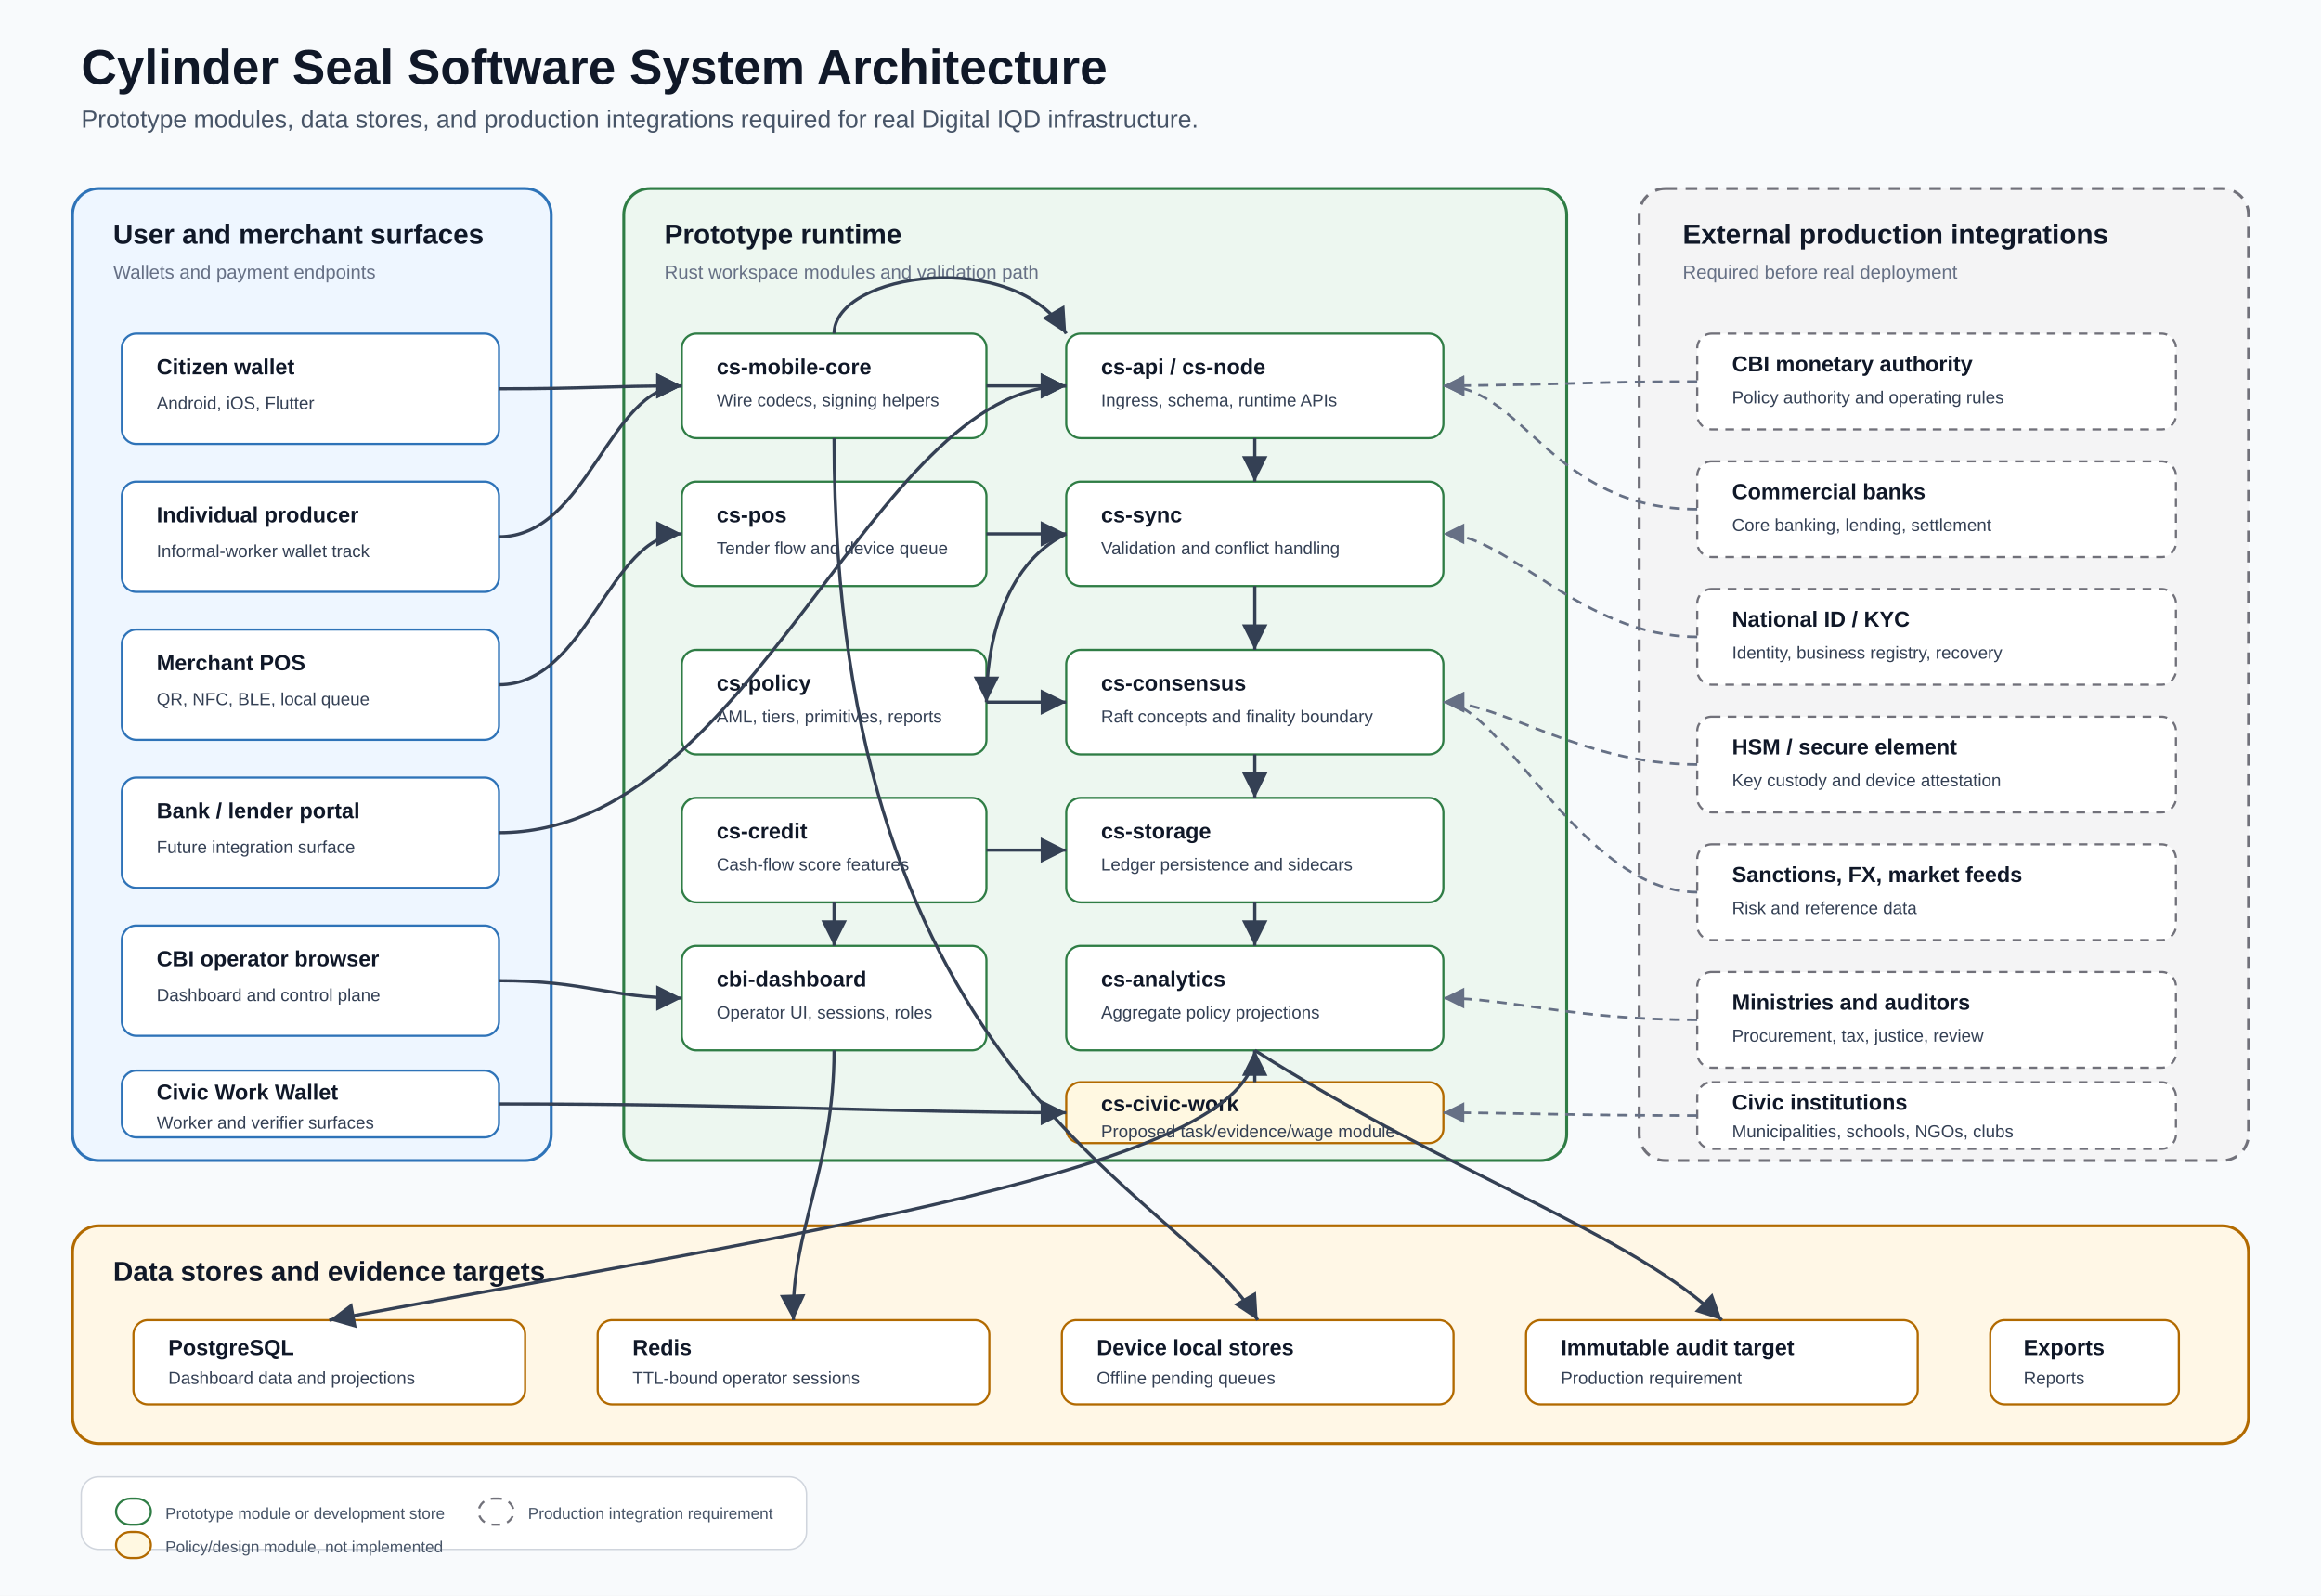
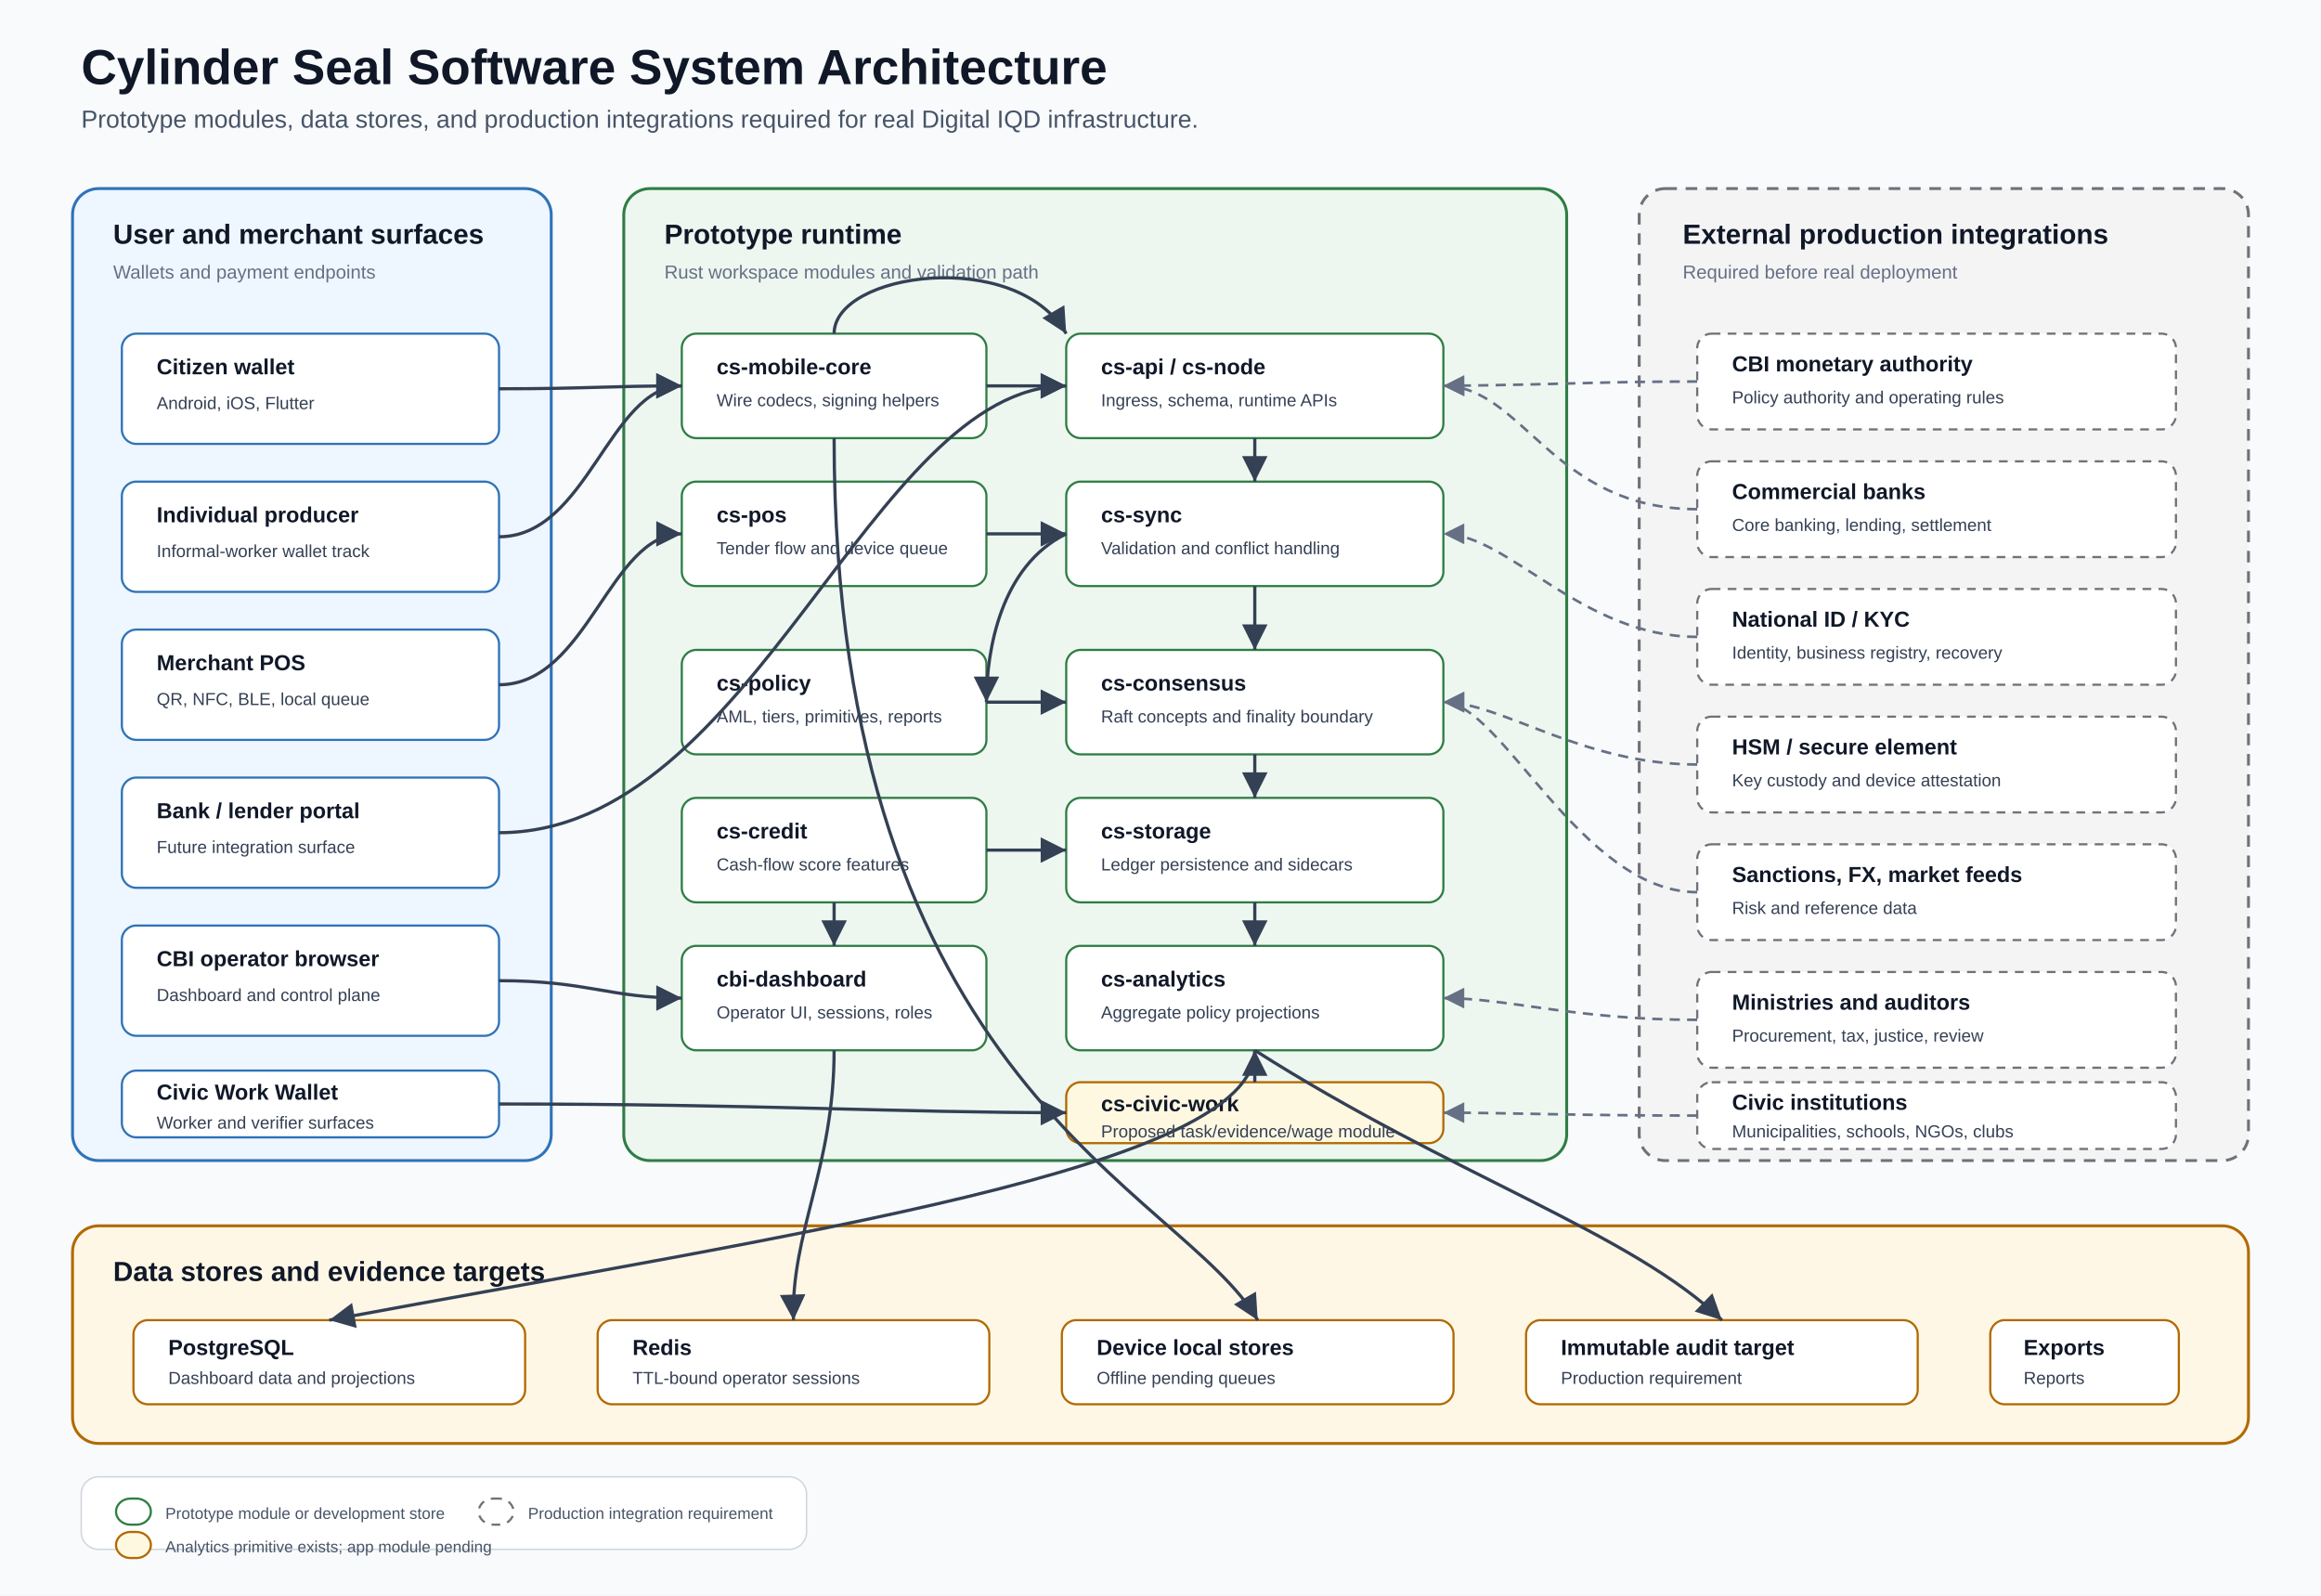
<svg xmlns="http://www.w3.org/2000/svg" width="1600" height="1100" viewBox="0 0 1600 1100" role="img" aria-labelledby="title desc">
  <defs>
    <marker id="arrow" markerWidth="12" markerHeight="12" refX="10" refY="6" orient="auto" markerUnits="strokeWidth">
      <path d="M2,2 L10,6 L2,10 Z" fill="#344054" />
    </marker>
    <marker id="arrow-soft" markerWidth="12" markerHeight="12" refX="10" refY="6" orient="auto" markerUnits="strokeWidth">
      <path d="M2,2 L10,6 L2,10 Z" fill="#667085" />
    </marker>
    <style>
      .bg { fill: #f8fafc; }
      .title { font: 700 34px Arial, sans-serif; fill: #101828; }
      .subtitle { font: 400 17px Arial, sans-serif; fill: #475467; }
      .zone-title { font: 700 19px Arial, sans-serif; fill: #101828; }
      .zone-note { font: 400 13px Arial, sans-serif; fill: #667085; }
      .box-title { font: 700 15px Arial, sans-serif; fill: #101828; }
      .box-text { font: 400 12px Arial, sans-serif; fill: #344054; }
      .small { font: 400 11px Arial, sans-serif; fill: #475467; }
      .zone { stroke-width: 2; rx: 18; }
      .user-zone { fill: #eef6ff; stroke: #2e73b8; }
      .runtime-zone { fill: #edf7f0; stroke: #2f7d45; }
      .store-zone { fill: #fff7e6; stroke: #b26a00; }
      .external-zone { fill: #f4f4f5; stroke: #71717a; stroke-dasharray: 8 6; }
      .box { stroke-width: 1.5; rx: 10; }
      .user { fill: #ffffff; stroke: #2e73b8; }
      .runtime { fill: #ffffff; stroke: #2f7d45; }
      .partial { fill: #fff8e1; stroke: #b26a00; }
      .store { fill: #ffffff; stroke: #b26a00; }
      .external { fill: #ffffff; stroke: #71717a; stroke-dasharray: 6 5; }
      .arrow { stroke: #344054; stroke-width: 2.2; fill: none; marker-end: url(#arrow); }
      .arrow-soft { stroke: #667085; stroke-width: 1.8; fill: none; marker-end: url(#arrow-soft); stroke-dasharray: 7 5; }
      .legend { fill: #ffffff; stroke: #d0d5dd; rx: 12; }
    </style>
  </defs>
  <rect class="bg" width="1600" height="1100" />
  <text class="title" x="56" y="58">Cylinder Seal Software System Architecture</text>
  <text class="subtitle" x="56" y="88">Prototype modules, data stores, and production integrations required for real Digital IQD infrastructure.</text>
  <rect class="zone user-zone" x="50" y="130" width="330" height="670" />
  <text class="zone-title" x="78" y="168">User and merchant surfaces</text>
  <text class="zone-note" x="78" y="192">Wallets and payment endpoints</text>
  <rect class="box user" x="84" y="230" width="260" height="76" />
  <text class="box-title" x="108" y="258">Citizen wallet</text>
  <text class="box-text" x="108" y="282">Android, iOS, Flutter</text>
  <rect class="box user" x="84" y="332" width="260" height="76" />
  <text class="box-title" x="108" y="360">Individual producer</text>
  <text class="box-text" x="108" y="384">Informal-worker wallet track</text>
  <rect class="box user" x="84" y="434" width="260" height="76" />
  <text class="box-title" x="108" y="462">Merchant POS</text>
  <text class="box-text" x="108" y="486">QR, NFC, BLE, local queue</text>
  <rect class="box user" x="84" y="536" width="260" height="76" />
  <text class="box-title" x="108" y="564">Bank / lender portal</text>
  <text class="box-text" x="108" y="588">Future integration surface</text>
  <rect class="box user" x="84" y="638" width="260" height="76" />
  <text class="box-title" x="108" y="666">CBI operator browser</text>
  <text class="box-text" x="108" y="690">Dashboard and control plane</text>
  <rect class="box user" x="84" y="738" width="260" height="46" />
  <text class="box-title" x="108" y="758">Civic Work Wallet</text>
  <text class="box-text" x="108" y="778">Worker and verifier surfaces</text>
  <rect class="zone runtime-zone" x="430" y="130" width="650" height="670" />
  <text class="zone-title" x="458" y="168">Prototype runtime</text>
  <text class="zone-note" x="458" y="192">Rust workspace modules and validation path</text>
  <rect class="box runtime" x="470" y="230" width="210" height="72" />
  <text class="box-title" x="494" y="258">cs-mobile-core</text>
  <text class="box-text" x="494" y="280">Wire codecs, signing helpers</text>
  <rect class="box runtime" x="470" y="332" width="210" height="72" />
  <text class="box-title" x="494" y="360">cs-pos</text>
  <text class="box-text" x="494" y="382">Tender flow and device queue</text>
  <rect class="box runtime" x="735" y="230" width="260" height="72" />
  <text class="box-title" x="759" y="258">cs-api / cs-node</text>
  <text class="box-text" x="759" y="280">Ingress, schema, runtime APIs</text>
  <rect class="box runtime" x="735" y="332" width="260" height="72" />
  <text class="box-title" x="759" y="360">cs-sync</text>
  <text class="box-text" x="759" y="382">Validation and conflict handling</text>
  <rect class="box runtime" x="470" y="448" width="210" height="72" />
  <text class="box-title" x="494" y="476">cs-policy</text>
  <text class="box-text" x="494" y="498">AML, tiers, primitives, reports</text>
  <rect class="box runtime" x="735" y="448" width="260" height="72" />
  <text class="box-title" x="759" y="476">cs-consensus</text>
  <text class="box-text" x="759" y="498">Raft concepts and finality boundary</text>
  <rect class="box runtime" x="470" y="550" width="210" height="72" />
  <text class="box-title" x="494" y="578">cs-credit</text>
  <text class="box-text" x="494" y="600">Cash-flow score features</text>
  <rect class="box runtime" x="735" y="550" width="260" height="72" />
  <text class="box-title" x="759" y="578">cs-storage</text>
  <text class="box-text" x="759" y="600">Ledger persistence and sidecars</text>
  <rect class="box runtime" x="470" y="652" width="210" height="72" />
  <text class="box-title" x="494" y="680">cbi-dashboard</text>
  <text class="box-text" x="494" y="702">Operator UI, sessions, roles</text>
  <rect class="box runtime" x="735" y="652" width="260" height="72" />
  <text class="box-title" x="759" y="680">cs-analytics</text>
  <text class="box-text" x="759" y="702">Aggregate policy projections</text>
  <rect class="box partial" x="735" y="746" width="260" height="42" />
  <text class="box-title" x="759" y="766">cs-civic-work</text>
  <text class="box-text" x="759" y="784">Proposed task/evidence/wage module</text>
  <rect class="zone external-zone" x="1130" y="130" width="420" height="670" />
  <text class="zone-title" x="1160" y="168">External production integrations</text>
  <text class="zone-note" x="1160" y="192">Required before real deployment</text>
  <rect class="box external" x="1170" y="230" width="330" height="66" />
  <text class="box-title" x="1194" y="256">CBI monetary authority</text>
  <text class="box-text" x="1194" y="278">Policy authority and operating rules</text>
  <rect class="box external" x="1170" y="318" width="330" height="66" />
  <text class="box-title" x="1194" y="344">Commercial banks</text>
  <text class="box-text" x="1194" y="366">Core banking, lending, settlement</text>
  <rect class="box external" x="1170" y="406" width="330" height="66" />
  <text class="box-title" x="1194" y="432">National ID / KYC</text>
  <text class="box-text" x="1194" y="454">Identity, business registry, recovery</text>
  <rect class="box external" x="1170" y="494" width="330" height="66" />
  <text class="box-title" x="1194" y="520">HSM / secure element</text>
  <text class="box-text" x="1194" y="542">Key custody and device attestation</text>
  <rect class="box external" x="1170" y="582" width="330" height="66" />
  <text class="box-title" x="1194" y="608">Sanctions, FX, market feeds</text>
  <text class="box-text" x="1194" y="630">Risk and reference data</text>
  <rect class="box external" x="1170" y="670" width="330" height="66" />
  <text class="box-title" x="1194" y="696">Ministries and auditors</text>
  <text class="box-text" x="1194" y="718">Procurement, tax, justice, review</text>
  <rect class="box external" x="1170" y="746" width="330" height="46" />
  <text class="box-title" x="1194" y="765">Civic institutions</text>
  <text class="box-text" x="1194" y="784">Municipalities, schools, NGOs, clubs</text>
  <rect class="zone store-zone" x="50" y="845" width="1500" height="150" />
  <text class="zone-title" x="78" y="883">Data stores and evidence targets</text>
  <rect class="box store" x="92" y="910" width="270" height="58" />
  <text class="box-title" x="116" y="934">PostgreSQL</text>
  <text class="box-text" x="116" y="954">Dashboard data and projections</text>
  <rect class="box store" x="412" y="910" width="270" height="58" />
  <text class="box-title" x="436" y="934">Redis</text>
  <text class="box-text" x="436" y="954">TTL-bound operator sessions</text>
  <rect class="box store" x="732" y="910" width="270" height="58" />
  <text class="box-title" x="756" y="934">Device local stores</text>
  <text class="box-text" x="756" y="954">Offline pending queues</text>
  <rect class="box store" x="1052" y="910" width="270" height="58" />
  <text class="box-title" x="1076" y="934">Immutable audit target</text>
  <text class="box-text" x="1076" y="954">Production requirement</text>
  <rect class="box store" x="1372" y="910" width="130" height="58" />
  <text class="box-title" x="1395" y="934">Exports</text>
  <text class="box-text" x="1395" y="954">Reports</text>
  <path class="arrow" d="M344 268 C405 268 420 266 470 266" />
  <path class="arrow" d="M344 370 C405 370 420 266 470 266" />
  <path class="arrow" d="M344 472 C405 472 420 368 470 368" />
  <path class="arrow" d="M344 574 C520 574 600 266 735 266" />
  <path class="arrow" d="M344 676 C405 676 420 688 470 688" />
  <path class="arrow" d="M344 761 C520 761 620 767 735 767" />
  <path class="arrow" d="M680 266 L735 266" />
  <path class="arrow" d="M680 368 L735 368" />
  <path class="arrow" d="M865 302 L865 332" />
  <path class="arrow" d="M735 368 C690 390 680 448 680 484" />
  <path class="arrow" d="M865 404 L865 448" />
  <path class="arrow" d="M680 484 C710 484 705 484 735 484" />
  <path class="arrow" d="M865 520 L865 550" />
  <path class="arrow" d="M680 586 C710 586 705 586 735 586" />
  <path class="arrow" d="M575 622 L575 652" />
  <path class="arrow" d="M865 622 L865 652" />
  <path class="arrow" d="M865 746 C865 735 865 735 865 724" />
  <path class="arrow" d="M865 724 C865 805 550 850 227 910" />
  <path class="arrow" d="M575 724 C575 805 545 850 547 910" />
  <path class="arrow" d="M575 230 C575 188 700 170 735 230" />
  <path class="arrow" d="M575 302 C575 750 815 820 867 910" />
  <path class="arrow" d="M865 724 C1000 810 1125 850 1187 910" />
  <path class="arrow-soft" d="M1170 263 C1100 263 1085 265 995 266" />
  <path class="arrow-soft" d="M1170 351 C1070 351 1050 266 995 266" />
  <path class="arrow-soft" d="M1170 439 C1090 439 1040 368 995 368" />
  <path class="arrow-soft" d="M1170 527 C1090 527 1035 484 995 484" />
  <path class="arrow-soft" d="M1170 615 C1090 615 1035 484 995 484" />
  <path class="arrow-soft" d="M1170 703 C1085 703 1040 688 995 688" />
  <path class="arrow-soft" d="M1170 769 C1085 769 1040 767 995 767" />
  <rect class="legend" x="56" y="1018" width="500" height="50" />
  <rect class="box runtime" x="80" y="1033" width="24" height="18" />
  <text class="small" x="114" y="1047">Prototype module or development store</text>
  <rect class="box external" x="330" y="1033" width="24" height="18" />
  <text class="small" x="364" y="1047">Production integration requirement</text>
  <rect class="box partial" x="80" y="1056" width="24" height="18" />
-   <text class="small" x="114" y="1070">Policy/design module, not implemented</text>
+   <text class="small" x="114" y="1070">Analytics primitive exists; app module pending</text>
</svg>
